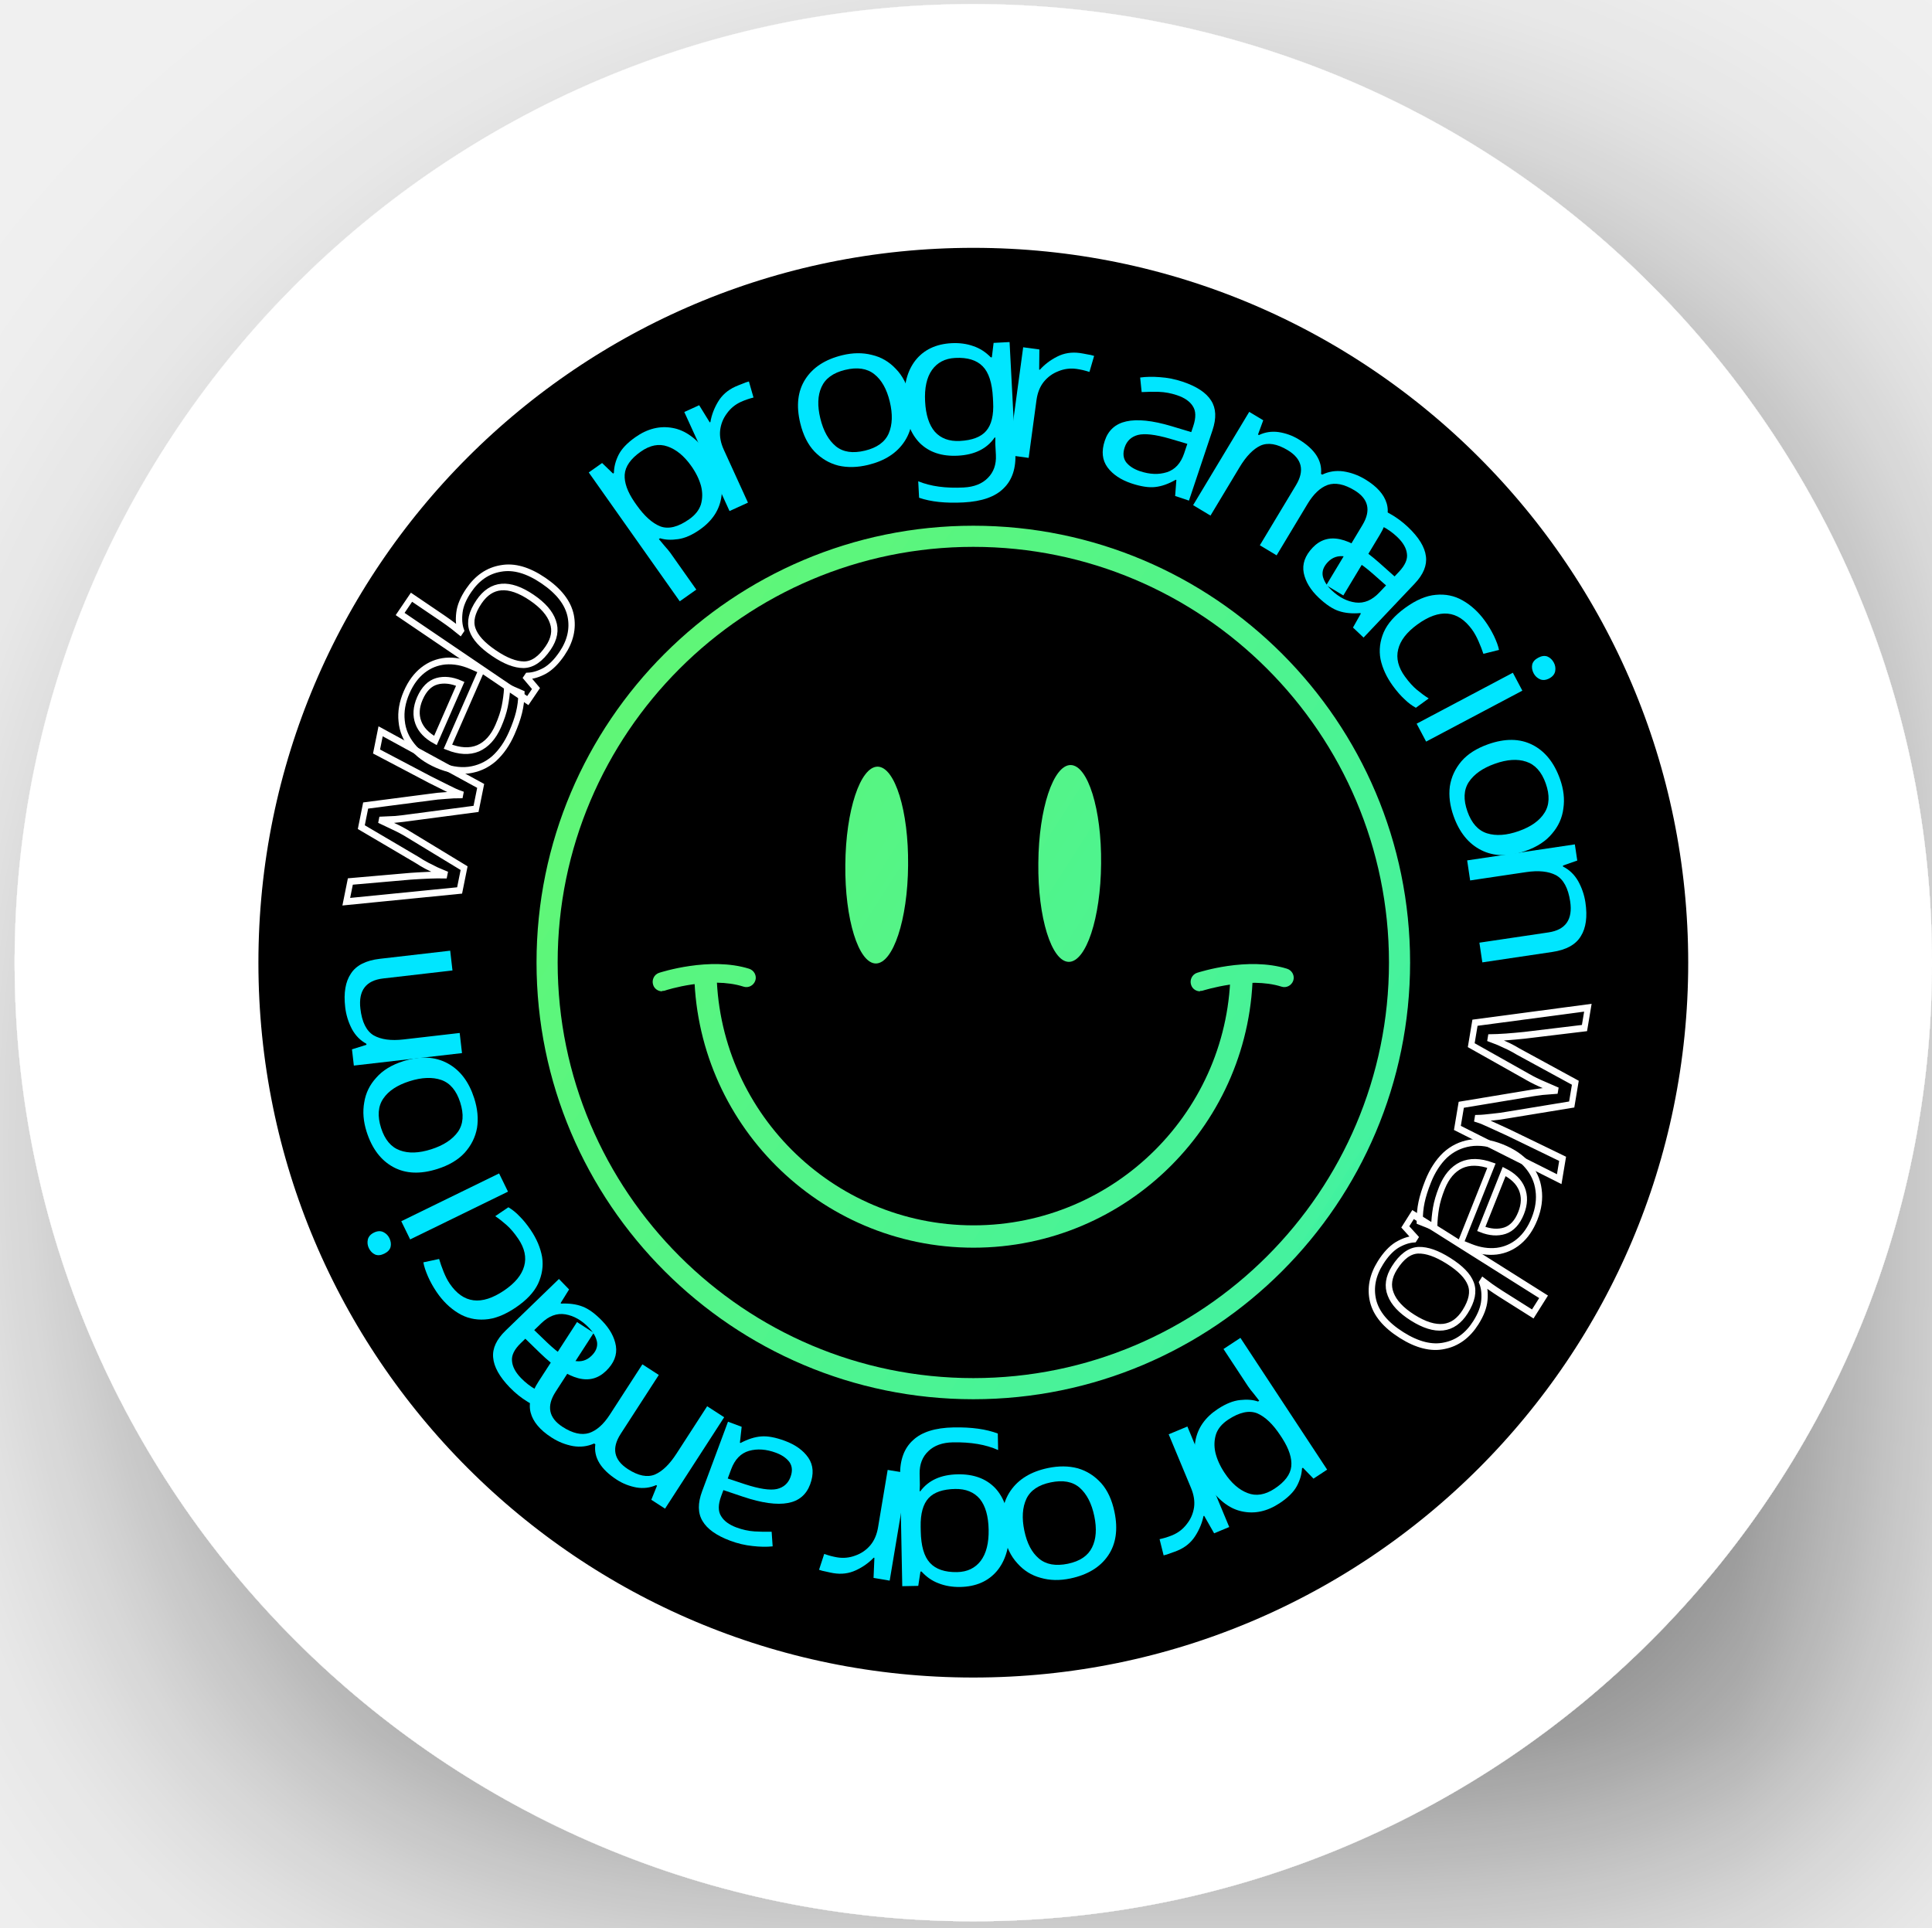
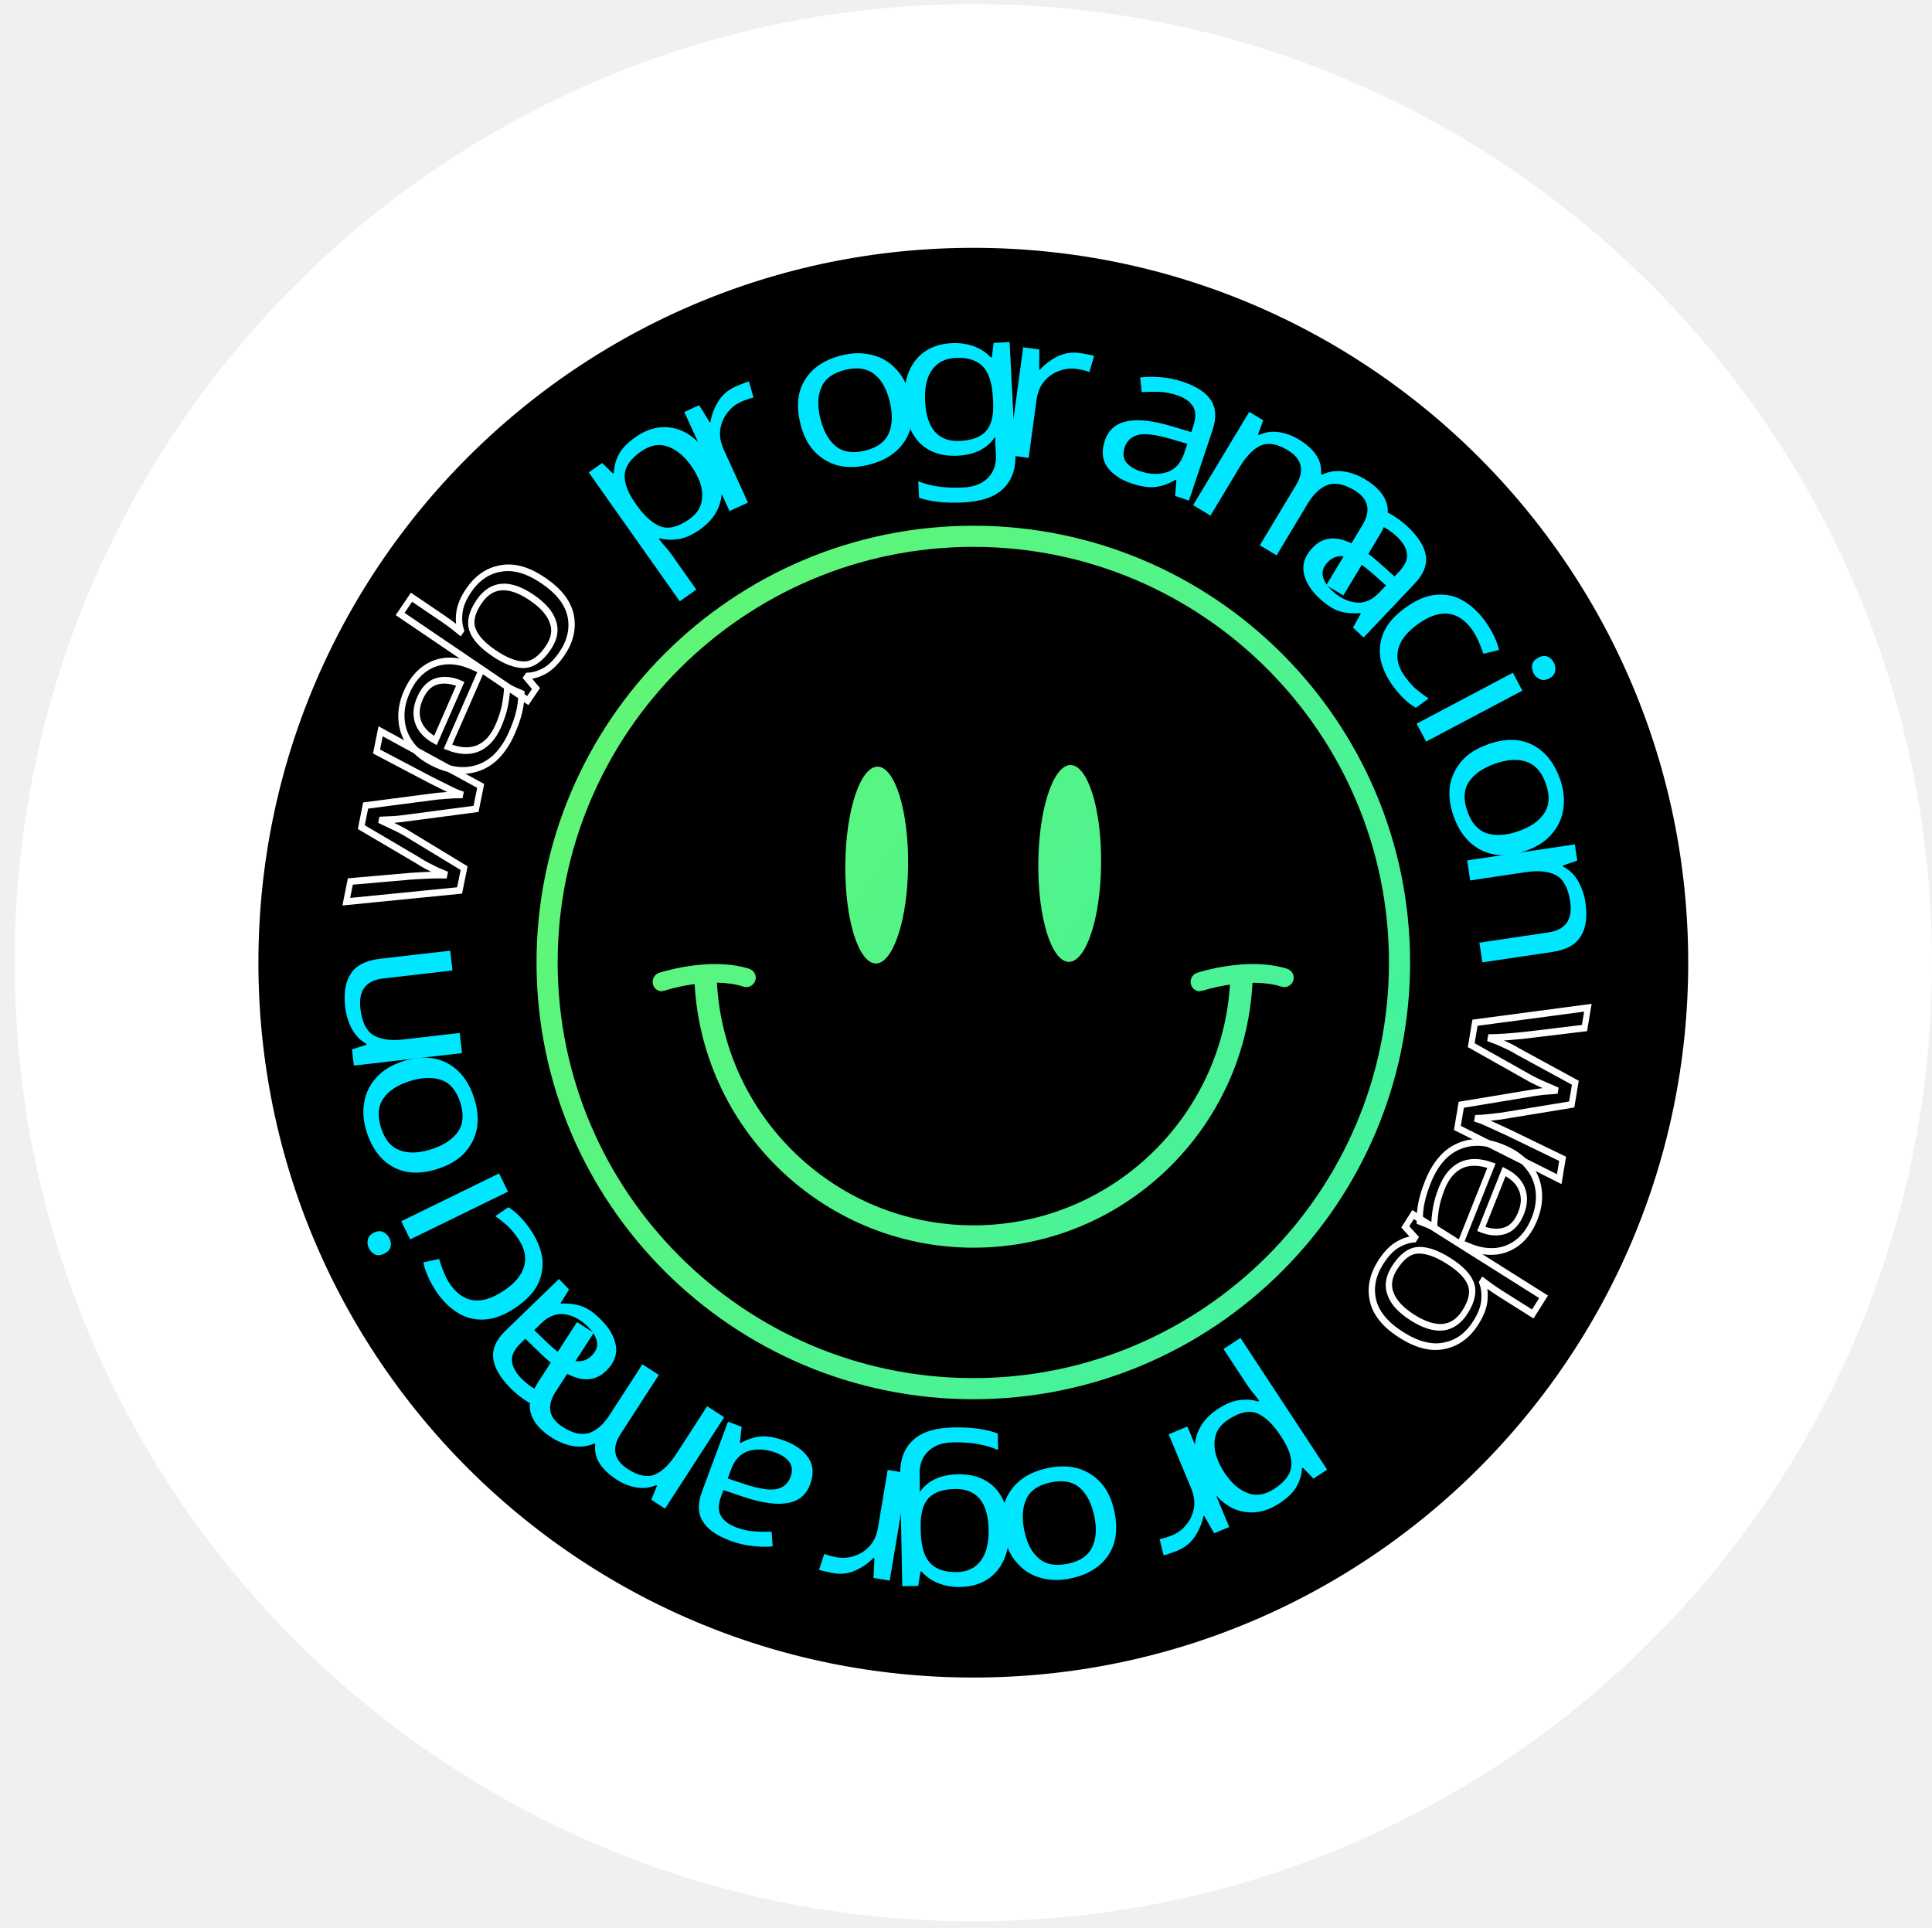
- <svg xmlns="http://www.w3.org/2000/svg" xmlns:xlink="http://www.w3.org/1999/xlink" id="uuid-baeca9ab-bf05-43b9-a2f9-a808a051b270" viewBox="0 0 95.1 94.89">
+ <svg xmlns="http://www.w3.org/2000/svg" xmlns:xlink="http://www.w3.org/1999/xlink" viewBox="0 0 95.1 94.89">
  <defs>
    <style>
      .uuid-80a3a4ac-f8a7-45f5-a0c6-8f73201a94f4 {
        fill: url(#uuid-e48fb0bf-7a89-4415-836f-fa8a1466893d);
      }

      .uuid-6509a7d6-a59e-4843-83d5-418135f54658 {
        fill: url(#uuid-a5d377db-40d2-44b8-abd1-6d1af3b6643f);
      }

      .uuid-bc518d49-280a-4b30-a232-be3be182ca3f {
        fill: url(#uuid-9675389d-6592-4b40-b92a-41c66cd47df2);
      }

      .uuid-dcba3bd4-01a6-4168-970e-be7d39eaf0f8 {
        fill: url(#uuid-23b3da1b-dc66-4aaa-bfd1-06b6c6fec17a);
      }

      .uuid-7b1990de-7668-484c-95b4-faa480a1d90f {
        fill: none;
        stroke-width: .3px;
      }

      .uuid-7b1990de-7668-484c-95b4-faa480a1d90f,
      .uuid-1ac9c9f4-ea88-497c-b471-433d5aaa1cb4 {
        font-family: BebasNeue-Regular, 'Bebas Neue';
        font-size: 10px;
      }

      .uuid-7b1990de-7668-484c-95b4-faa480a1d90f,
      .uuid-8a00f87f-d7f0-487b-81d1-3f7ed9d35346 {
        stroke: #fff;
        stroke-miterlimit: 10;
      }

-       .uuid-33a27586-3bfa-454e-9bbc-449d3b4f0421 {
-         filter: url(#uuid-4d5d3180-cb77-4a5a-a3da-ef6e1e1f102e);
-       }
- 
      .uuid-784949a6-c766-4bab-901c-84de3dd8b962 {
        fill: url(#uuid-0a7b9fef-946f-46b4-b5d7-3dc88dc97367);
      }

      .uuid-1ac9c9f4-ea88-497c-b471-433d5aaa1cb4 {
        fill: #00e6ff;
      }

      .uuid-026492ef-f213-4fbb-ac75-b02cb8882da2 {
        fill: url(#uuid-39ea002d-ab03-43dd-b482-d2e8eccf508a);
      }

      .uuid-8a00f87f-d7f0-487b-81d1-3f7ed9d35346 {
        stroke-width: 12px;
      }
    </style>
-     <filter id="uuid-4d5d3180-cb77-4a5a-a3da-ef6e1e1f102e" x="-30.65" y="-27.75" width="168" height="168" filterUnits="userSpaceOnUse">
-       <feOffset dx="6" dy="9" />
-       <feGaussianBlur result="uuid-ac484aa4-46d0-42eb-8210-2458ad1aaf81" stdDeviation="12" />
-       <feFlood flood-color="#000" flood-opacity=".47" />
-       <feComposite in2="uuid-ac484aa4-46d0-42eb-8210-2458ad1aaf81" operator="in" />
-       <feComposite in="SourceGraphic" />
-     </filter>
    <linearGradient id="uuid-a5d377db-40d2-44b8-abd1-6d1af3b6643f" x1="152.82" y1="112.75" x2="-12.25" y2="7.13" gradientUnits="userSpaceOnUse">
      <stop offset="0" stop-color="#00e6ff" />
      <stop offset="1" stop-color="#81fc47" />
    </linearGradient>
    <linearGradient id="uuid-39ea002d-ab03-43dd-b482-d2e8eccf508a" x1="155.62" y1="108.38" x2="-9.46" y2="2.76" gradientUnits="userSpaceOnUse">
      <stop offset="0" stop-color="#00e6ff" />
      <stop offset="1" stop-color="#81fc47" />
    </linearGradient>
    <linearGradient id="uuid-9675389d-6592-4b40-b92a-41c66cd47df2" x1="152.02" y1="114" x2="-13.06" y2="8.38" xlink:href="#uuid-39ea002d-ab03-43dd-b482-d2e8eccf508a" />
    <linearGradient id="uuid-0a7b9fef-946f-46b4-b5d7-3dc88dc97367" x1="147.79" y1="120.62" x2="-17.29" y2="15" xlink:href="#uuid-39ea002d-ab03-43dd-b482-d2e8eccf508a" />
    <linearGradient id="uuid-e48fb0bf-7a89-4415-836f-fa8a1466893d" x1="155.48" y1="108.6" x2="-9.6" y2="2.98" xlink:href="#uuid-39ea002d-ab03-43dd-b482-d2e8eccf508a" />
    <linearGradient id="uuid-23b3da1b-dc66-4aaa-bfd1-06b6c6fec17a" x1="150.19" y1="116.86" x2="-14.89" y2="11.24" xlink:href="#uuid-39ea002d-ab03-43dd-b482-d2e8eccf508a" />
  </defs>
  <g id="uuid-ceb76d35-b0df-473e-b888-b0322c8cef6a">
    <g id="uuid-8218657f-bcc7-4300-b856-d1d8d1505c35" class="uuid-33a27586-3bfa-454e-9bbc-449d3b4f0421">
      <circle class="uuid-8a00f87f-d7f0-487b-81d1-3f7ed9d35346" cx="47.91" cy="47.39" r="41.19" />
      <path class="uuid-6509a7d6-a59e-4843-83d5-418135f54658" d="M43.11,47.43c.85,0,1.57-2.15,1.59-4.83.03-2.68-.65-4.85-1.5-4.86-.85,0-1.57,2.15-1.59,4.83-.03,2.68.65,4.85,1.5,4.86Z" />
      <path class="uuid-026492ef-f213-4fbb-ac75-b02cb8882da2" d="M52.61,47.35c.85,0,1.57-2.15,1.59-4.83.03-2.68-.65-4.85-1.5-4.86-.85,0-1.57,2.15-1.59,4.83-.03,2.68.65,4.85,1.5,4.86Z" />
      <path class="uuid-bc518d49-280a-4b30-a232-be3be182ca3f" d="M47.91,68.88c-11.85,0-21.5-9.64-21.5-21.5s9.64-21.5,21.5-21.5,21.5,9.64,21.5,21.5-9.64,21.5-21.5,21.5ZM47.91,26.92c-11.28,0-20.46,9.18-20.46,20.46s9.18,20.46,20.46,20.46,20.46-9.18,20.46-20.46-9.18-20.46-20.46-20.46Z" />
      <path class="uuid-784949a6-c766-4bab-901c-84de3dd8b962" d="M32.59,48.8c-.19,0-.38-.12-.44-.32-.08-.24.05-.51.29-.59.1-.03,2.5-.81,4.44-.2.24.08.38.34.3.58-.08.24-.34.38-.58.3-1.65-.53-3.84.18-3.86.19-.05.02-.1.02-.15.02Z" />
      <path class="uuid-80a3a4ac-f8a7-45f5-a0c6-8f73201a94f4" d="M59.07,48.8c-.19,0-.38-.12-.44-.32-.08-.24.05-.51.29-.59.1-.03,2.49-.81,4.44-.2.24.08.38.34.3.58-.08.24-.34.38-.58.3-1.65-.52-3.84.19-3.86.19-.05.02-.1.02-.15.02Z" />
      <path class="uuid-dcba3bd4-01a6-4168-970e-be7d39eaf0f8" d="M47.92,61.42c-7.58,0-13.75-6.17-13.75-13.75h1.1c0,6.98,5.68,12.65,12.65,12.65s12.65-5.68,12.65-12.65h1.1c0,7.58-6.17,13.75-13.75,13.75Z" />
      <text class="uuid-1ac9c9f4-ea88-497c-b471-433d5aaa1cb4" transform="translate(63.17 67.35) rotate(146.65) scale(1.12 1)">
        <tspan x="0" y="0">p</tspan>
      </text>
      <text class="uuid-1ac9c9f4-ea88-497c-b471-433d5aaa1cb4" transform="translate(59.32 69.86) rotate(157.4) scale(1.12 1)">
        <tspan x="0" y="0">r</tspan>
      </text>
      <text class="uuid-1ac9c9f4-ea88-497c-b471-433d5aaa1cb4" transform="translate(54.91 71.67) rotate(168.23) scale(1.12 1)">
        <tspan x="0" y="0">o</tspan>
      </text>
      <text class="uuid-1ac9c9f4-ea88-497c-b471-433d5aaa1cb4" transform="translate(50.24 72.61) rotate(178.89) scale(1.12 1)">
        <tspan x="0" y="0">g</tspan>
      </text>
      <text class="uuid-1ac9c9f4-ea88-497c-b471-433d5aaa1cb4" transform="translate(45.61 72.68) rotate(-170.5) scale(1.12 1)">
        <tspan x="0" y="0">r</tspan>
      </text>
      <text class="uuid-1ac9c9f4-ea88-497c-b471-433d5aaa1cb4" transform="translate(40.87 71.86) rotate(-159.59) scale(1.12 1)">
        <tspan x="0" y="0">a</tspan>
      </text>
      <text class="uuid-1ac9c9f4-ea88-497c-b471-433d5aaa1cb4" transform="translate(36.44 70.28) rotate(-147.1) scale(1.12 1)">
        <tspan x="0" y="0">m</tspan>
      </text>
      <text class="uuid-1ac9c9f4-ea88-497c-b471-433d5aaa1cb4" transform="translate(31.25 66.82) rotate(-134.07) scale(1.12 1)">
        <tspan x="0" y="0">a</tspan>
      </text>
      <text class="uuid-1ac9c9f4-ea88-497c-b471-433d5aaa1cb4" transform="translate(27.93 63.38) rotate(-124.15) scale(1.12 1)">
        <tspan x="0" y="0">c</tspan>
      </text>
      <text class="uuid-1ac9c9f4-ea88-497c-b471-433d5aaa1cb4" transform="translate(25.42 59.51) rotate(-116.04) scale(1.12 1)">
        <tspan x="0" y="0">i</tspan>
      </text>
      <text class="uuid-1ac9c9f4-ea88-497c-b471-433d5aaa1cb4" transform="translate(24.28 57.31) rotate(-107.7) scale(1.12 1)">
        <tspan x="0" y="0">o</tspan>
      </text>
      <text class="uuid-1ac9c9f4-ea88-497c-b471-433d5aaa1cb4" transform="translate(22.85 52.78) rotate(-96.58) scale(1.12 1)">
        <tspan x="0" y="0">n</tspan>
      </text>
      <text class="uuid-1ac9c9f4-ea88-497c-b471-433d5aaa1cb4" transform="translate(22.39 47.68) rotate(-88.38) scale(1.12 1)">
        <tspan x="0" y="0"> </tspan>
      </text>
      <text class="uuid-7b1990de-7668-484c-95b4-faa480a1d90f" transform="translate(22.29 45.57) rotate(-78.61) scale(1.12 1)">
        <tspan x="0" y="0">w</tspan>
      </text>
      <text class="uuid-7b1990de-7668-484c-95b4-faa480a1d90f" transform="translate(23.7 39.26) rotate(-66.35) scale(1.12 1)">
        <tspan x="0" y="0">e</tspan>
      </text>
      <text class="uuid-7b1990de-7668-484c-95b4-faa480a1d90f" transform="translate(25.45 35.27) rotate(-55.85) scale(1.12 1)">
        <tspan x="0" y="0">b</tspan>
      </text>
      <text class="uuid-1ac9c9f4-ea88-497c-b471-433d5aaa1cb4" transform="translate(28.28 31.32) rotate(-47.9) scale(1.12 1)">
        <tspan x="0" y="0"> </tspan>
      </text>
      <text class="uuid-1ac9c9f4-ea88-497c-b471-433d5aaa1cb4" transform="translate(29.76 29.71) rotate(-43) scale(1.12 1)">
        <tspan x="0" y="0"> </tspan>
      </text>
      <text class="uuid-1ac9c9f4-ea88-497c-b471-433d5aaa1cb4" transform="translate(31.3 28.18) rotate(-35.23) scale(1.12 1)">
        <tspan x="0" y="0">p</tspan>
      </text>
      <text class="uuid-1ac9c9f4-ea88-497c-b471-433d5aaa1cb4" transform="translate(35.05 25.55) rotate(-24.54) scale(1.12 1)">
        <tspan x="0" y="0">r</tspan>
      </text>
      <text class="uuid-1ac9c9f4-ea88-497c-b471-433d5aaa1cb4" transform="translate(39.43 23.59) rotate(-13.63) scale(1.12 1)">
        <tspan x="0" y="0">o</tspan>
      </text>
      <text class="uuid-1ac9c9f4-ea88-497c-b471-433d5aaa1cb4" transform="translate(44.05 22.5) rotate(-2.99) scale(1.12 1)">
        <tspan x="0" y="0">g</tspan>
      </text>
      <text class="uuid-1ac9c9f4-ea88-497c-b471-433d5aaa1cb4" transform="translate(48.71 22.28) rotate(7.7) scale(1.12 1)">
        <tspan x="0" y="0">r</tspan>
      </text>
      <text class="uuid-1ac9c9f4-ea88-497c-b471-433d5aaa1cb4" transform="translate(53.43 22.94) rotate(18.49) scale(1.12 1)">
        <tspan x="0" y="0">a</tspan>
      </text>
      <text class="uuid-1ac9c9f4-ea88-497c-b471-433d5aaa1cb4" transform="translate(57.92 24.38) rotate(31.02) scale(1.12 1)">
        <tspan x="0" y="0">m</tspan>
      </text>
      <text class="uuid-1ac9c9f4-ea88-497c-b471-433d5aaa1cb4" transform="translate(63.22 27.69) rotate(43.46) scale(1.12 1)">
        <tspan x="0" y="0">a</tspan>
      </text>
      <text class="uuid-1ac9c9f4-ea88-497c-b471-433d5aaa1cb4" transform="translate(66.66 30.99) rotate(53.96) scale(1.12 1)">
        <tspan x="0" y="0">c</tspan>
      </text>
      <text class="uuid-1ac9c9f4-ea88-497c-b471-433d5aaa1cb4" transform="translate(69.29 34.79) rotate(62.1) scale(1.12 1)">
        <tspan x="0" y="0">i</tspan>
      </text>
      <text class="uuid-1ac9c9f4-ea88-497c-b471-433d5aaa1cb4" transform="translate(70.51 36.96) rotate(70.47) scale(1.12 1)">
        <tspan x="0" y="0">o</tspan>
      </text>
      <text class="uuid-1ac9c9f4-ea88-497c-b471-433d5aaa1cb4" transform="translate(72.08 41.42) rotate(81.54) scale(1.12 1)">
        <tspan x="0" y="0">n</tspan>
      </text>
      <text class="uuid-1ac9c9f4-ea88-497c-b471-433d5aaa1cb4" transform="translate(72.71 46.49) rotate(89.74) scale(1.12 1)">
        <tspan x="0" y="0"> </tspan>
      </text>
      <text class="uuid-7b1990de-7668-484c-95b4-faa480a1d90f" transform="translate(72.88 48.6) rotate(99.49) scale(1.12 1)">
        <tspan x="0" y="0">w</tspan>
      </text>
      <text class="uuid-7b1990de-7668-484c-95b4-faa480a1d90f" transform="translate(71.68 54.94) rotate(111.72) scale(1.12 1)">
        <tspan x="0" y="0">e</tspan>
      </text>
      <text class="uuid-7b1990de-7668-484c-95b4-faa480a1d90f" transform="translate(70.06 58.99) rotate(122.22) scale(1.12 1)">
        <tspan x="0" y="0">b</tspan>
      </text>
    </g>
  </g>
</svg>
